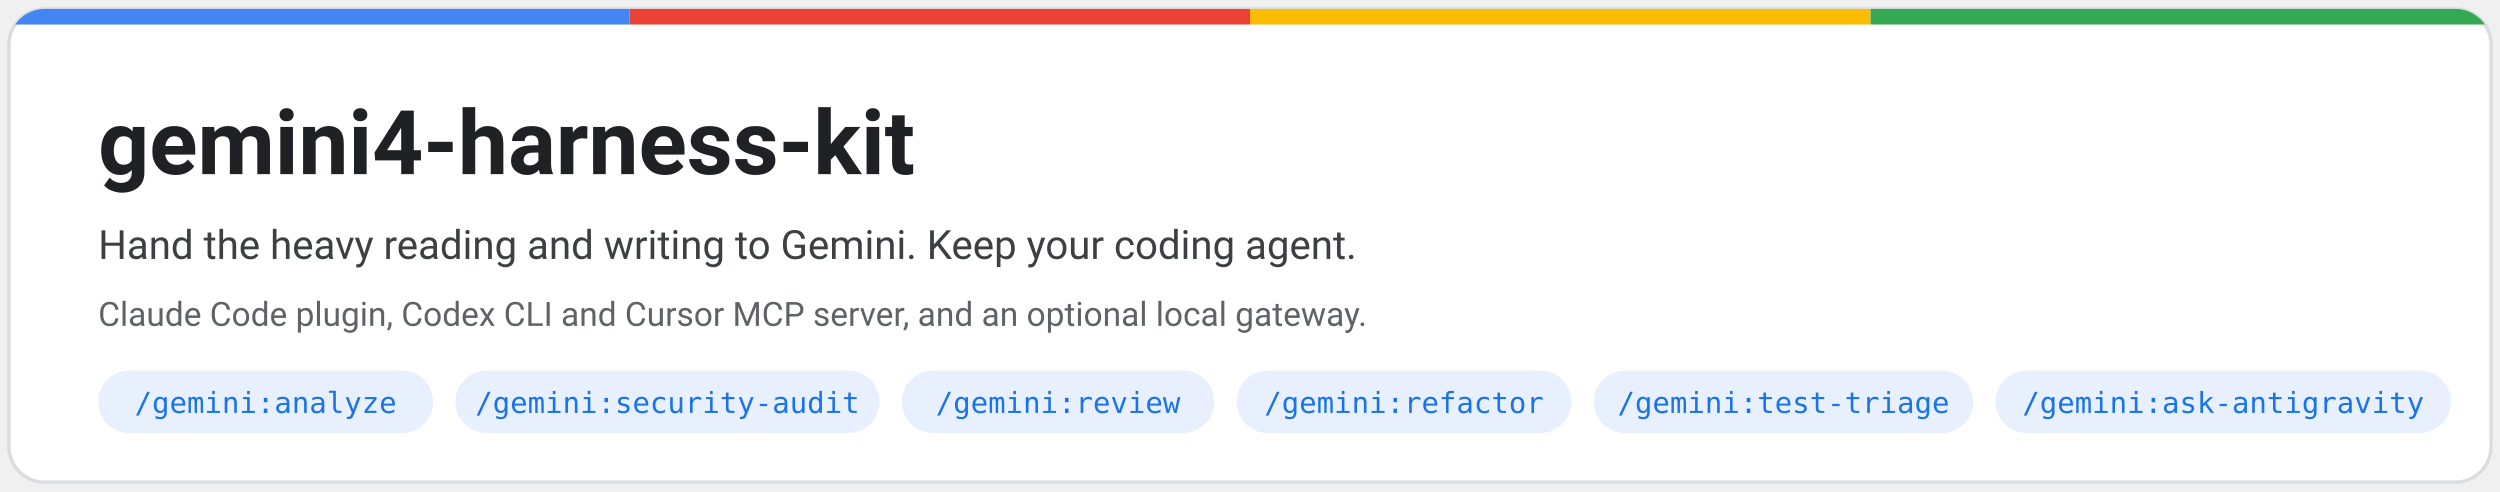
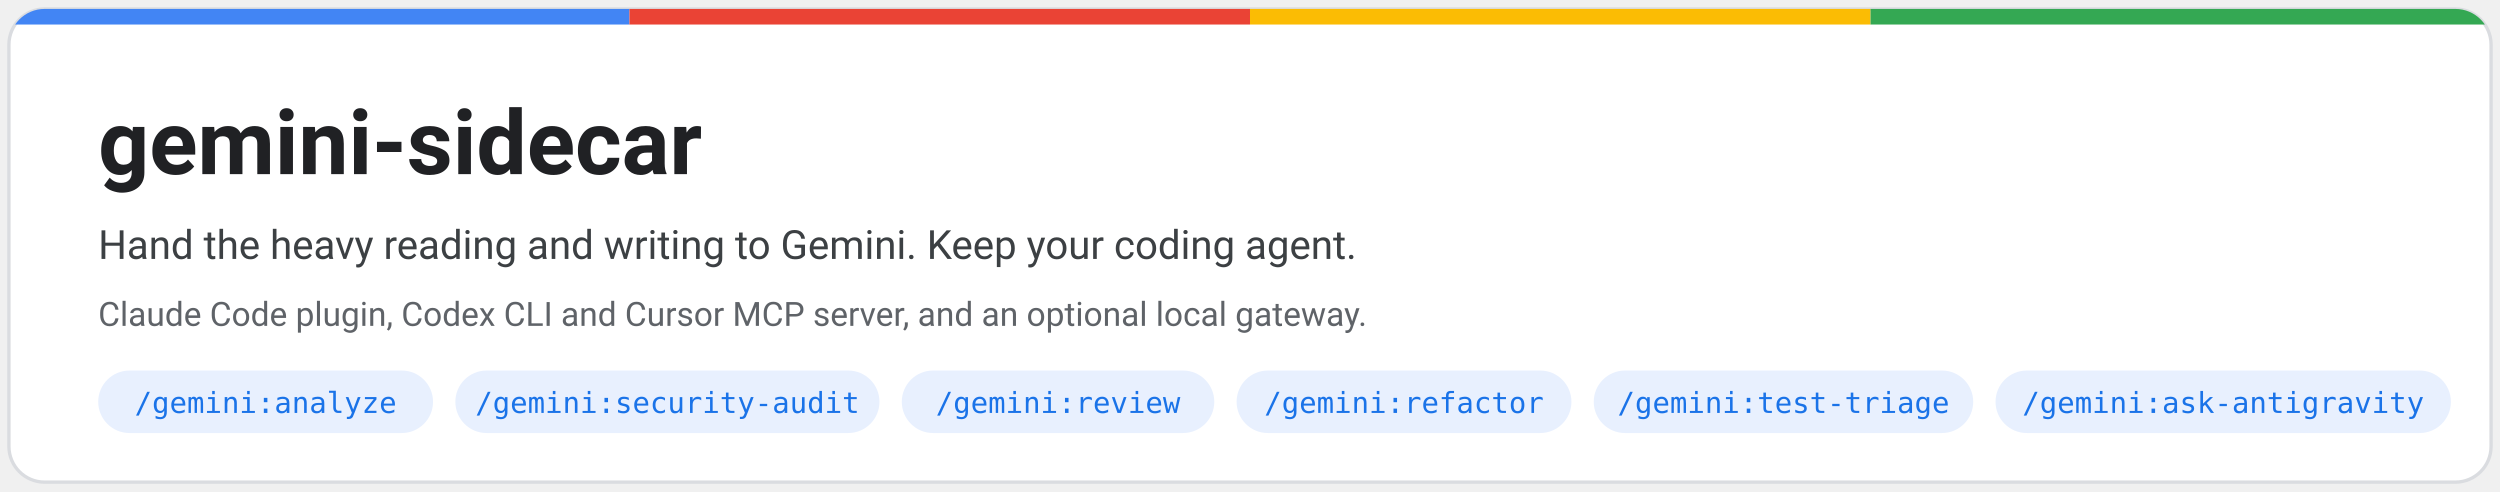
<svg xmlns="http://www.w3.org/2000/svg" viewBox="0 0 1120 220" width="1120" height="220" role="img" aria-labelledby="hero-title hero-desc">
  <defs>
    <clipPath id="card">
      <rect x="4" y="4" width="1112" height="212" rx="16" />
    </clipPath>
  </defs>
  <rect x="4" y="4" width="1112" height="212" rx="16" fill="#FFFFFF" stroke="#DADCE0" stroke-width="1.5" />
  <g clip-path="url(#card)">
    <rect x="4" y="4" width="278" height="7" fill="#4285F4" />
    <rect x="282" y="4" width="278" height="7" fill="#EA4335" />
    <rect x="560" y="4" width="278" height="7" fill="#FBBC04" />
    <rect x="838" y="4" width="278" height="7" fill="#34A853" />
  </g>
-   <text x="44" y="78" font-family="-apple-system, BlinkMacSystemFont, 'Segoe UI', Roboto, Helvetica, Arial, sans-serif" font-size="40" font-weight="700" fill="#202124">gemini4-harness-kit</text>
+   <text x="44" y="78" font-family="-apple-system, BlinkMacSystemFont, 'Segoe UI', Roboto, Helvetica, Arial, sans-serif" font-size="40" font-weight="700" fill="#202124">gemini-sidecar</text>
  <text x="44" y="116" font-family="-apple-system, BlinkMacSystemFont, 'Segoe UI', Roboto, Helvetica, Arial, sans-serif" font-size="18" fill="#3C4043">Hand the heavy reading and writing to Gemini. Keep your coding agent.</text>
  <text x="44" y="146" font-family="-apple-system, BlinkMacSystemFont, 'Segoe UI', Roboto, Helvetica, Arial, sans-serif" font-size="15" fill="#5F6368">Claude Code plugin, Codex CLI and Cursor MCP server, and an optional local gateway.</text>
  <g font-family="ui-monospace, SFMono-Regular, Menlo, monospace" font-size="13" fill="#1A73E8">
    <rect x="44" y="166" width="150" height="28" rx="14" fill="#E8F0FE" />
    <text x="119" y="185" text-anchor="middle">/gemini:analyze</text>
    <rect x="204" y="166" width="190" height="28" rx="14" fill="#E8F0FE" />
    <text x="299" y="185" text-anchor="middle">/gemini:security-audit</text>
    <rect x="404" y="166" width="140" height="28" rx="14" fill="#E8F0FE" />
    <text x="474" y="185" text-anchor="middle">/gemini:review</text>
    <rect x="554" y="166" width="150" height="28" rx="14" fill="#E8F0FE" />
    <text x="629" y="185" text-anchor="middle">/gemini:refactor</text>
    <rect x="714" y="166" width="170" height="28" rx="14" fill="#E8F0FE" />
    <text x="799" y="185" text-anchor="middle">/gemini:test-triage</text>
    <rect x="894" y="166" width="204" height="28" rx="14" fill="#E8F0FE" />
    <text x="996" y="185" text-anchor="middle">/gemini:ask-antigravity</text>
  </g>
</svg>
